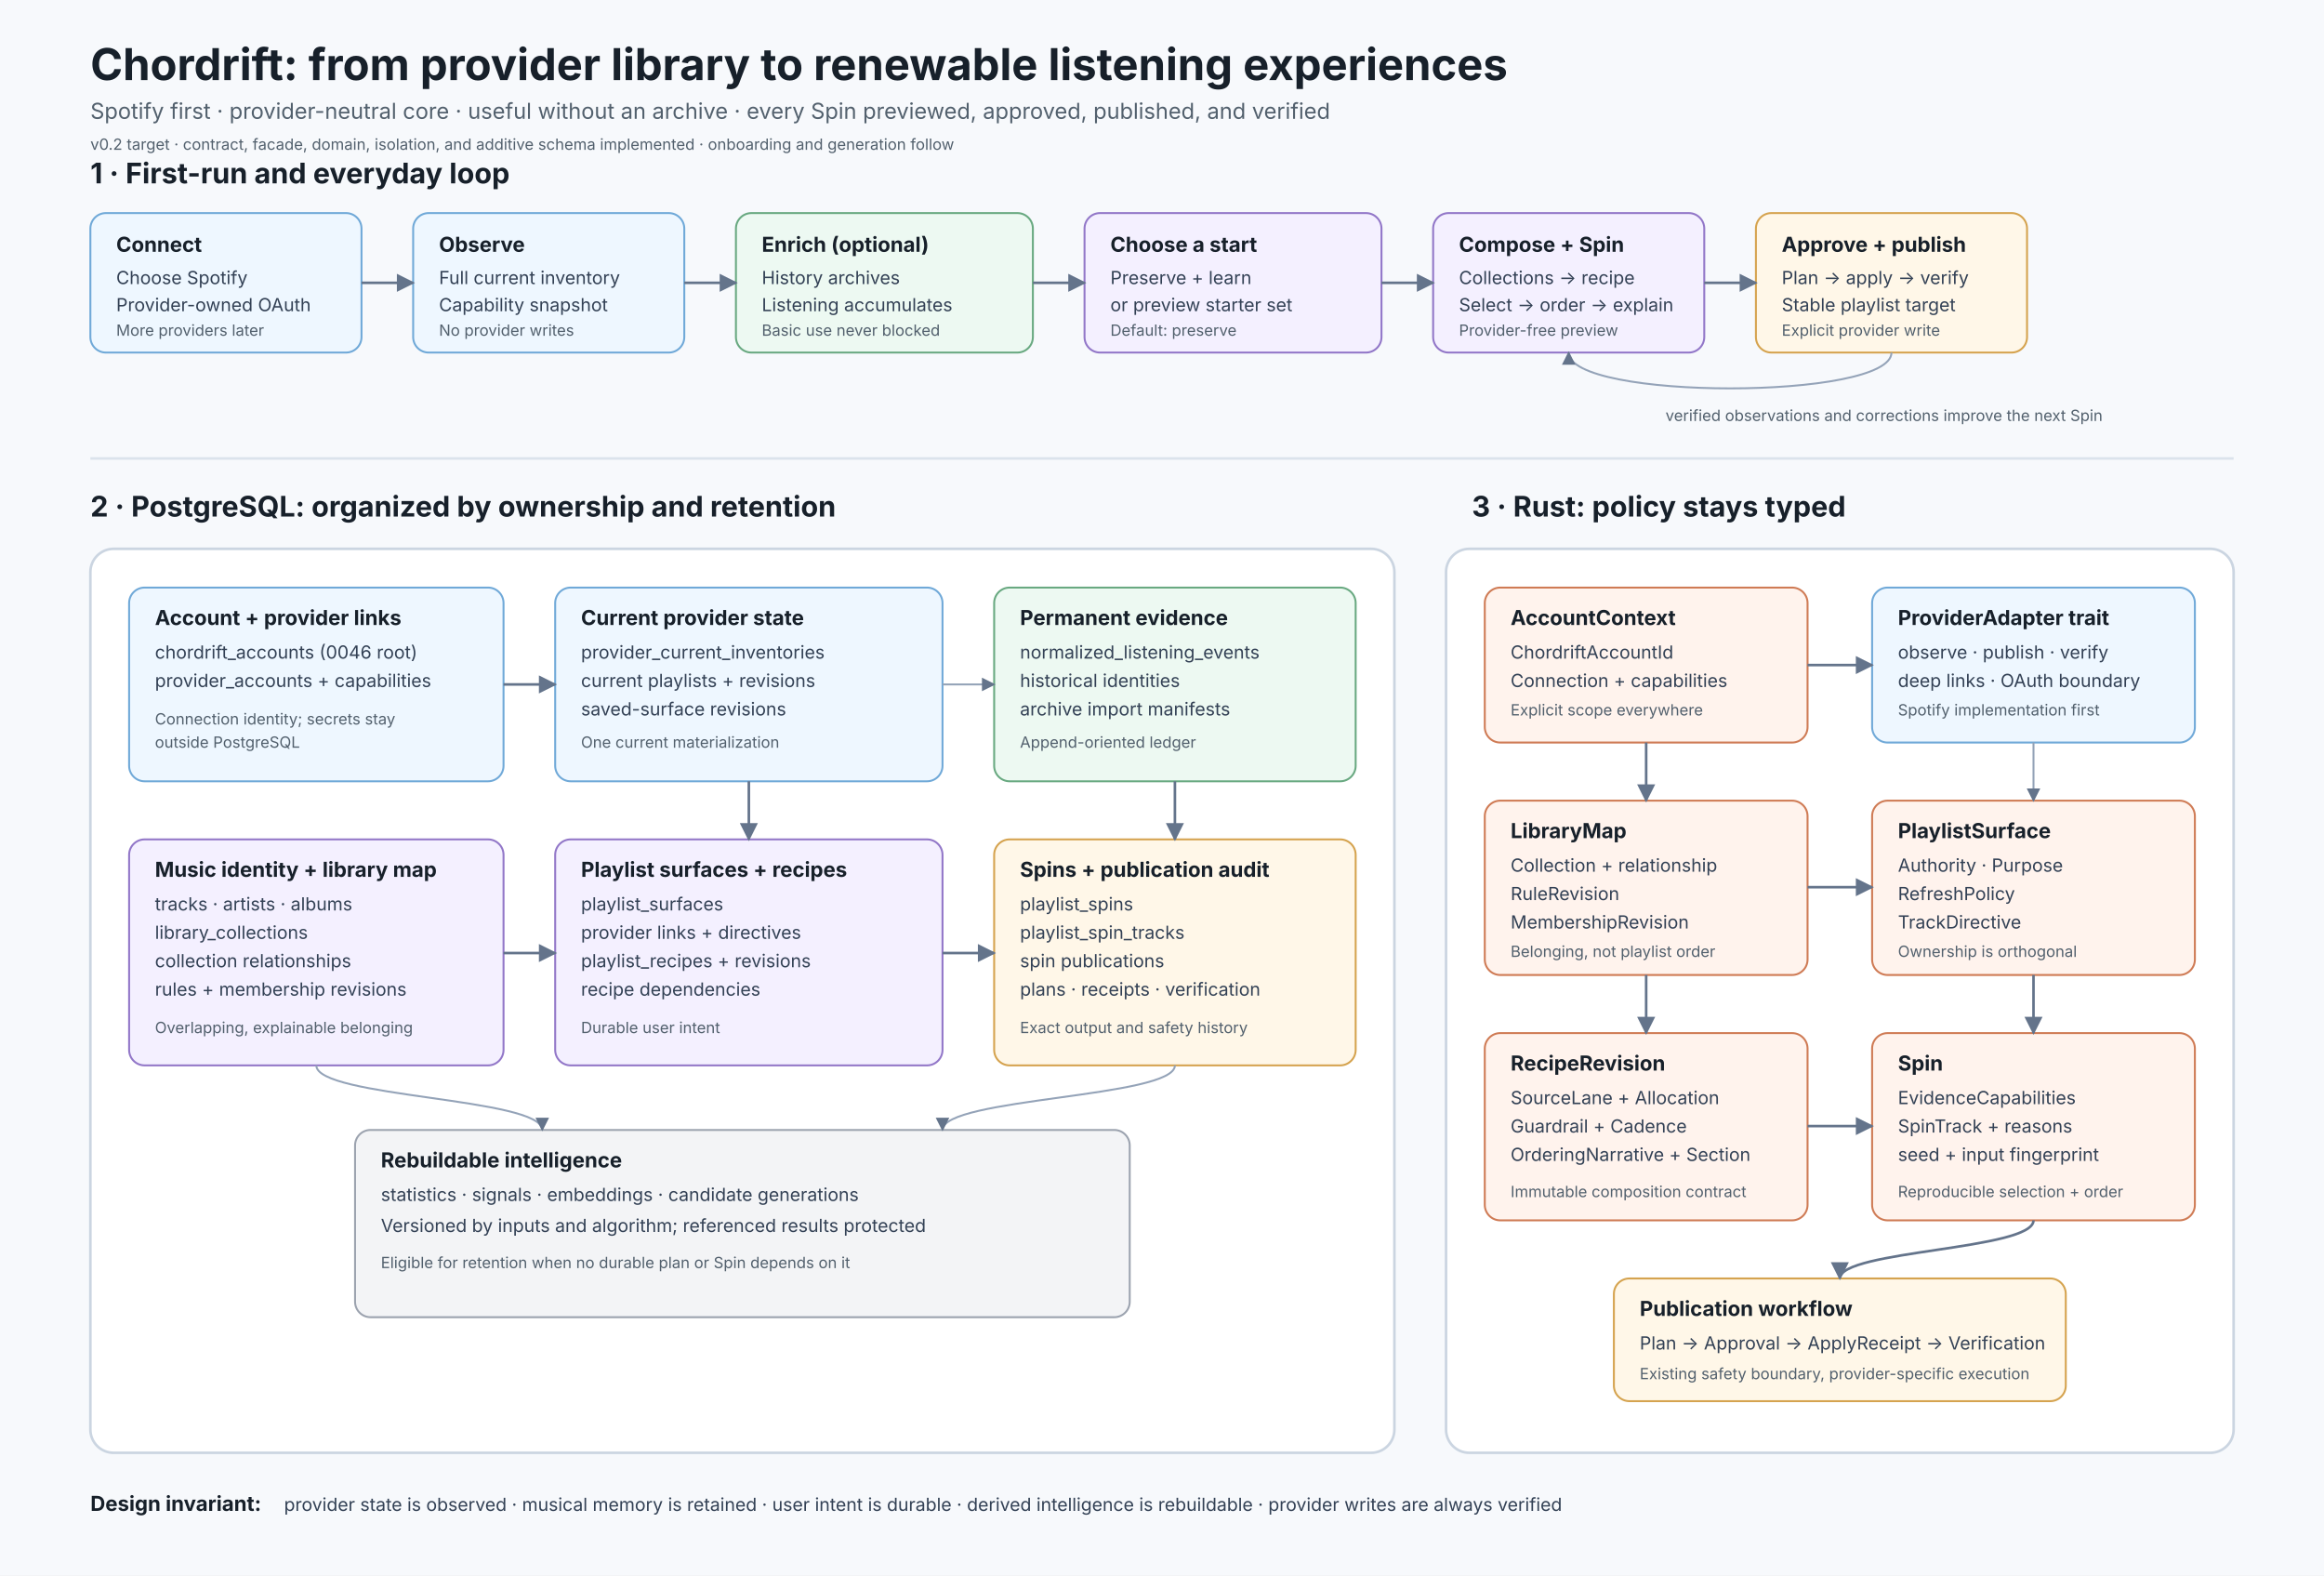
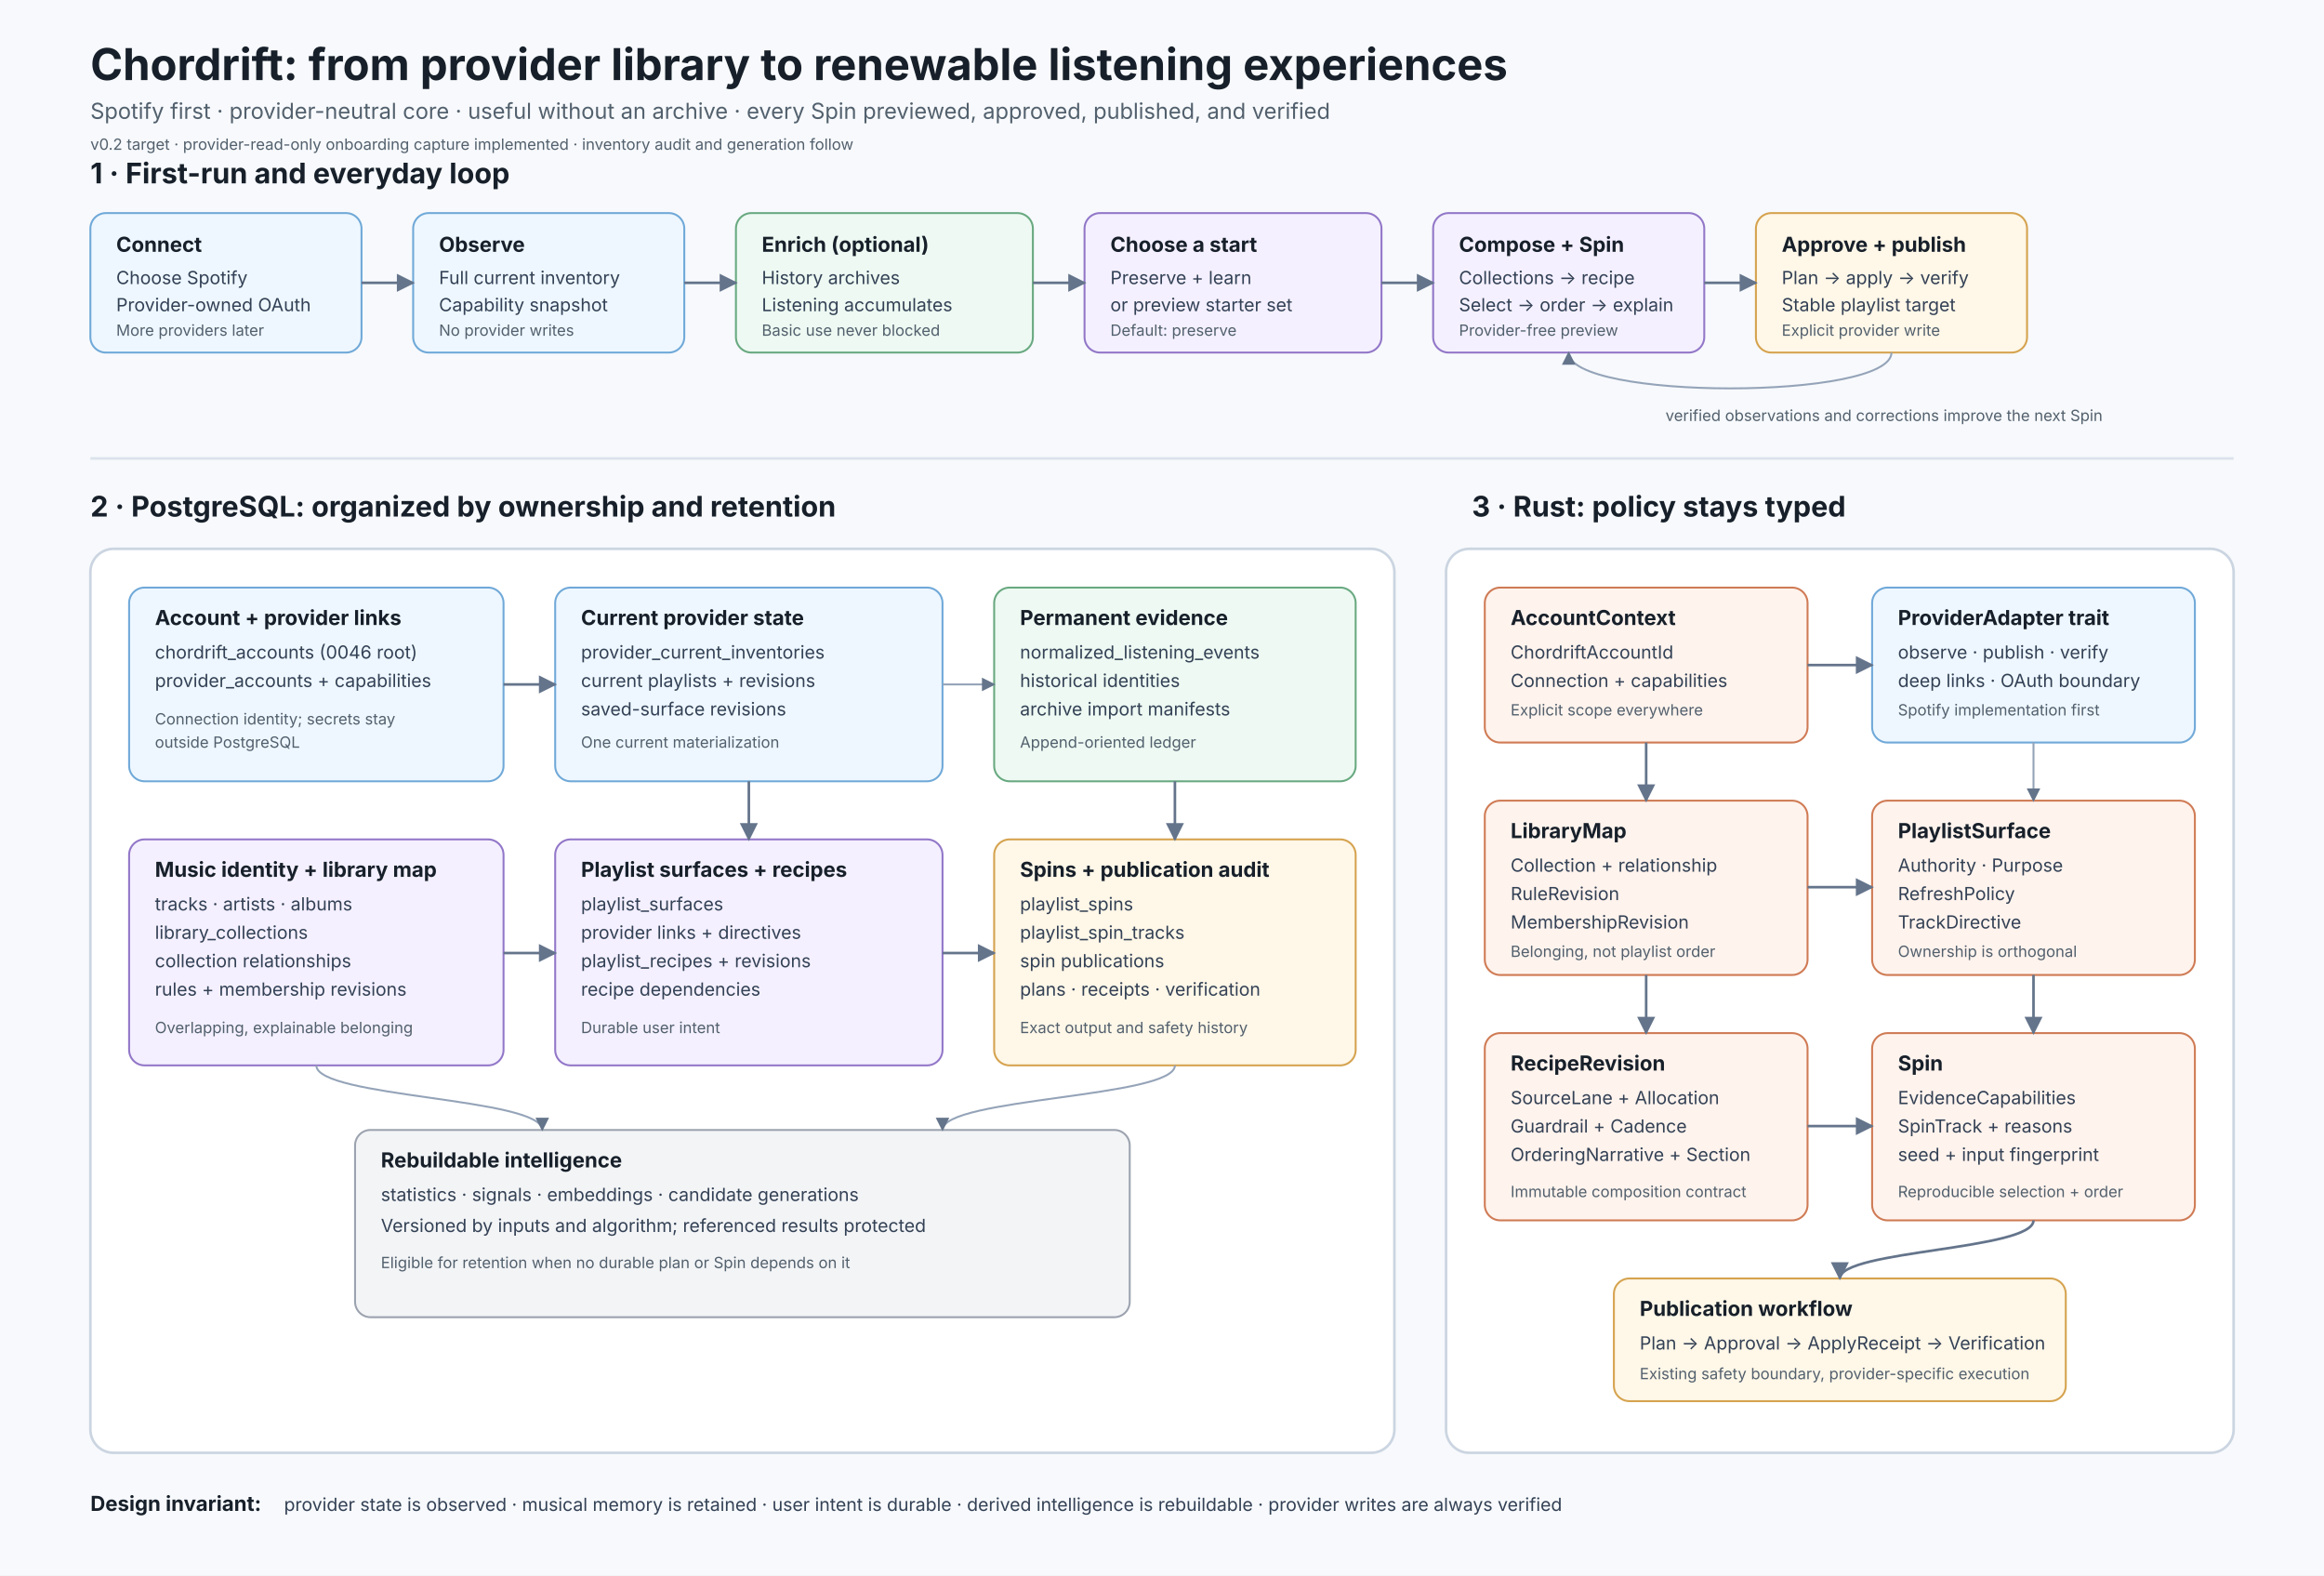
<svg xmlns="http://www.w3.org/2000/svg" width="1800" height="1220" viewBox="0 0 1800 1220" role="img" aria-labelledby="title desc">
  <defs>
    <style>
      text { font-family: ui-sans-serif, -apple-system, BlinkMacSystemFont, "Segoe UI", sans-serif; fill: #17202a; }
      .title { font-size: 34px; font-weight: 700; }
      .subtitle { font-size: 17px; fill: #52606d; }
      .section { font-size: 22px; font-weight: 700; }
      .label { font-size: 16px; font-weight: 700; }
      .body { font-size: 14px; fill: #334155; }
      .small { font-size: 12px; fill: #52606d; }
      .panel { fill: #ffffff; stroke: #cbd5e1; stroke-width: 2; rx: 18; }
      .node { fill: #f8fafc; stroke: #cbd5e1; stroke-width: 1.5; rx: 12; }
      .provider { fill: #eef7ff; stroke: #70a9d8; }
      .intent { fill: #f4f0ff; stroke: #9277c8; }
      .evidence { fill: #edf9f2; stroke: #69a981; }
      .audit { fill: #fff7e8; stroke: #d5a34f; }
      .cache { fill: #f3f4f6; stroke: #9ca3af; }
      .rust { fill: #fff3ed; stroke: #cf7b55; }
      .arrow { fill: none; stroke: #64748b; stroke-width: 2; marker-end: url(#arrow); }
      .soft-arrow { fill: none; stroke: #94a3b8; stroke-width: 1.5; marker-end: url(#arrow); }
      .divider { stroke: #dbe3ec; stroke-width: 2; }
    </style>
    <marker id="arrow" viewBox="0 0 10 10" refX="9" refY="5" markerWidth="7" markerHeight="7" orient="auto-start-reverse">
      <path d="M 0 0 L 10 5 L 0 10 z" fill="#64748b" />
    </marker>
  </defs>
  <rect width="1800" height="1220" fill="#f7f9fc" />
  <text x="70" y="62" class="title">Chordrift: from provider library to renewable listening experiences</text>
  <text x="70" y="92" class="subtitle">Spotify first · provider-neutral core · useful without an archive · every Spin previewed, approved, published, and verified</text>
-   <text x="70" y="116" class="small">v0.2 target · contract, facade, domain, isolation, and additive schema implemented · onboarding and generation follow</text>
+   <text x="70" y="116" class="small">v0.2 target · provider-read-only onboarding capture implemented · inventory audit and generation follow</text>
  <text x="70" y="142" class="section">1 · First-run and everyday loop</text>
  <g>
    <rect x="70" y="165" width="210" height="108" class="node provider" />
    <text x="90" y="195" class="label">Connect</text>
    <text x="90" y="220" class="body">Choose Spotify</text>
    <text x="90" y="241" class="body">Provider-owned OAuth</text>
    <text x="90" y="260" class="small">More providers later</text>
    <rect x="320" y="165" width="210" height="108" class="node provider" />
    <text x="340" y="195" class="label">Observe</text>
    <text x="340" y="220" class="body">Full current inventory</text>
    <text x="340" y="241" class="body">Capability snapshot</text>
    <text x="340" y="260" class="small">No provider writes</text>
    <rect x="570" y="165" width="230" height="108" class="node evidence" />
    <text x="590" y="195" class="label">Enrich (optional)</text>
    <text x="590" y="220" class="body">History archives</text>
    <text x="590" y="241" class="body">Listening accumulates</text>
    <text x="590" y="260" class="small">Basic use never blocked</text>
    <rect x="840" y="165" width="230" height="108" class="node intent" />
    <text x="860" y="195" class="label">Choose a start</text>
    <text x="860" y="220" class="body">Preserve + learn</text>
    <text x="860" y="241" class="body">or preview starter set</text>
    <text x="860" y="260" class="small">Default: preserve</text>
    <rect x="1110" y="165" width="210" height="108" class="node intent" />
    <text x="1130" y="195" class="label">Compose + Spin</text>
    <text x="1130" y="220" class="body">Collections → recipe</text>
    <text x="1130" y="241" class="body">Select → order → explain</text>
    <text x="1130" y="260" class="small">Provider-free preview</text>
    <rect x="1360" y="165" width="210" height="108" class="node audit" />
    <text x="1380" y="195" class="label">Approve + publish</text>
    <text x="1380" y="220" class="body">Plan → apply → verify</text>
    <text x="1380" y="241" class="body">Stable playlist target</text>
    <text x="1380" y="260" class="small">Explicit provider write</text>
    <path d="M280 219 H320" class="arrow" />
    <path d="M530 219 H570" class="arrow" />
    <path d="M800 219 H840" class="arrow" />
    <path d="M1070 219 H1110" class="arrow" />
    <path d="M1320 219 H1360" class="arrow" />
    <path d="M1465 273 C1465 310 1215 310 1215 273" class="soft-arrow" />
    <text x="1290" y="326" class="small">verified observations and corrections improve the next Spin</text>
  </g>
  <line x1="70" y1="355" x2="1730" y2="355" class="divider" />
  <text x="70" y="400" class="section">2 · PostgreSQL: organized by ownership and retention</text>
  <g>
    <rect x="70" y="425" width="1010" height="700" class="panel" />
    <rect x="100" y="455" width="290" height="150" class="node provider" />
    <text x="120" y="484" class="label">Account + provider links</text>
    <text x="120" y="510" class="body">chordrift_accounts (0046 root)</text>
    <text x="120" y="532" class="body">provider_accounts + capabilities</text>
    <text x="120" y="561" class="small">Connection identity; secrets stay</text>
    <text x="120" y="579" class="small">outside PostgreSQL</text>
    <rect x="430" y="455" width="300" height="150" class="node provider" />
    <text x="450" y="484" class="label">Current provider state</text>
    <text x="450" y="510" class="body">provider_current_inventories</text>
    <text x="450" y="532" class="body">current playlists + revisions</text>
    <text x="450" y="554" class="body">saved-surface revisions</text>
    <text x="450" y="579" class="small">One current materialization</text>
    <rect x="770" y="455" width="280" height="150" class="node evidence" />
    <text x="790" y="484" class="label">Permanent evidence</text>
    <text x="790" y="510" class="body">normalized_listening_events</text>
    <text x="790" y="532" class="body">historical identities</text>
    <text x="790" y="554" class="body">archive import manifests</text>
    <text x="790" y="579" class="small">Append-oriented ledger</text>
    <rect x="100" y="650" width="290" height="175" class="node intent" />
    <text x="120" y="679" class="label">Music identity + library map</text>
    <text x="120" y="705" class="body">tracks · artists · albums</text>
    <text x="120" y="727" class="body">library_collections</text>
    <text x="120" y="749" class="body">collection relationships</text>
    <text x="120" y="771" class="body">rules + membership revisions</text>
    <text x="120" y="800" class="small">Overlapping, explainable belonging</text>
    <rect x="430" y="650" width="300" height="175" class="node intent" />
    <text x="450" y="679" class="label">Playlist surfaces + recipes</text>
    <text x="450" y="705" class="body">playlist_surfaces</text>
    <text x="450" y="727" class="body">provider links + directives</text>
    <text x="450" y="749" class="body">playlist_recipes + revisions</text>
    <text x="450" y="771" class="body">recipe dependencies</text>
    <text x="450" y="800" class="small">Durable user intent</text>
    <rect x="770" y="650" width="280" height="175" class="node audit" />
    <text x="790" y="679" class="label">Spins + publication audit</text>
    <text x="790" y="705" class="body">playlist_spins</text>
    <text x="790" y="727" class="body">playlist_spin_tracks</text>
    <text x="790" y="749" class="body">spin publications</text>
    <text x="790" y="771" class="body">plans · receipts · verification</text>
    <text x="790" y="800" class="small">Exact output and safety history</text>
    <rect x="275" y="875" width="600" height="145" class="node cache" />
    <text x="295" y="904" class="label">Rebuildable intelligence</text>
    <text x="295" y="930" class="body">statistics · signals · embeddings · candidate generations</text>
    <text x="295" y="954" class="body">Versioned by inputs and algorithm; referenced results protected</text>
    <text x="295" y="982" class="small">Eligible for retention when no durable plan or Spin depends on it</text>
    <path d="M390 530 H430" class="arrow" />
    <path d="M730 530 H770" class="soft-arrow" />
    <path d="M580 605 V650" class="arrow" />
    <path d="M910 605 V650" class="arrow" />
    <path d="M390 738 H430" class="arrow" />
    <path d="M730 738 H770" class="arrow" />
    <path d="M245 825 C245 850 420 850 420 875" class="soft-arrow" />
    <path d="M910 825 C910 850 730 850 730 875" class="soft-arrow" />
  </g>
  <text x="1140" y="400" class="section">3 · Rust: policy stays typed</text>
  <g>
    <rect x="1120" y="425" width="610" height="700" class="panel" />
    <rect x="1150" y="455" width="250" height="120" class="node rust" />
    <text x="1170" y="484" class="label">AccountContext</text>
    <text x="1170" y="510" class="body">ChordriftAccountId</text>
    <text x="1170" y="532" class="body">Connection + capabilities</text>
    <text x="1170" y="554" class="small">Explicit scope everywhere</text>
    <rect x="1450" y="455" width="250" height="120" class="node provider" />
    <text x="1470" y="484" class="label">ProviderAdapter trait</text>
    <text x="1470" y="510" class="body">observe · publish · verify</text>
    <text x="1470" y="532" class="body">deep links · OAuth boundary</text>
    <text x="1470" y="554" class="small">Spotify implementation first</text>
    <rect x="1150" y="620" width="250" height="135" class="node rust" />
    <text x="1170" y="649" class="label">LibraryMap</text>
    <text x="1170" y="675" class="body">Collection + relationship</text>
    <text x="1170" y="697" class="body">RuleRevision</text>
    <text x="1170" y="719" class="body">MembershipRevision</text>
    <text x="1170" y="741" class="small">Belonging, not playlist order</text>
    <rect x="1450" y="620" width="250" height="135" class="node rust" />
    <text x="1470" y="649" class="label">PlaylistSurface</text>
    <text x="1470" y="675" class="body">Authority · Purpose</text>
    <text x="1470" y="697" class="body">RefreshPolicy</text>
    <text x="1470" y="719" class="body">TrackDirective</text>
    <text x="1470" y="741" class="small">Ownership is orthogonal</text>
    <rect x="1150" y="800" width="250" height="145" class="node rust" />
    <text x="1170" y="829" class="label">RecipeRevision</text>
    <text x="1170" y="855" class="body">SourceLane + Allocation</text>
    <text x="1170" y="877" class="body">Guardrail + Cadence</text>
    <text x="1170" y="899" class="body">OrderingNarrative + Section</text>
    <text x="1170" y="927" class="small">Immutable composition contract</text>
    <rect x="1450" y="800" width="250" height="145" class="node rust" />
    <text x="1470" y="829" class="label">Spin</text>
    <text x="1470" y="855" class="body">EvidenceCapabilities</text>
    <text x="1470" y="877" class="body">SpinTrack + reasons</text>
    <text x="1470" y="899" class="body">seed + input fingerprint</text>
    <text x="1470" y="927" class="small">Reproducible selection + order</text>
    <rect x="1250" y="990" width="350" height="95" class="node audit" />
    <text x="1270" y="1019" class="label">Publication workflow</text>
    <text x="1270" y="1045" class="body">Plan → Approval → ApplyReceipt → Verification</text>
    <text x="1270" y="1068" class="small">Existing safety boundary, provider-specific execution</text>
    <path d="M1400 515 H1450" class="arrow" />
    <path d="M1275 575 V620" class="arrow" />
    <path d="M1575 575 V620" class="soft-arrow" />
    <path d="M1400 687 H1450" class="arrow" />
    <path d="M1275 755 V800" class="arrow" />
    <path d="M1575 755 V800" class="arrow" />
    <path d="M1400 872 H1450" class="arrow" />
    <path d="M1575 945 C1575 968 1425 968 1425 990" class="arrow" />
  </g>
  <text x="70" y="1170" class="label">Design invariant:</text>
  <text x="220" y="1170" class="body">provider state is observed · musical memory is retained · user intent is durable · derived intelligence is rebuildable · provider writes are always verified</text>
</svg>
